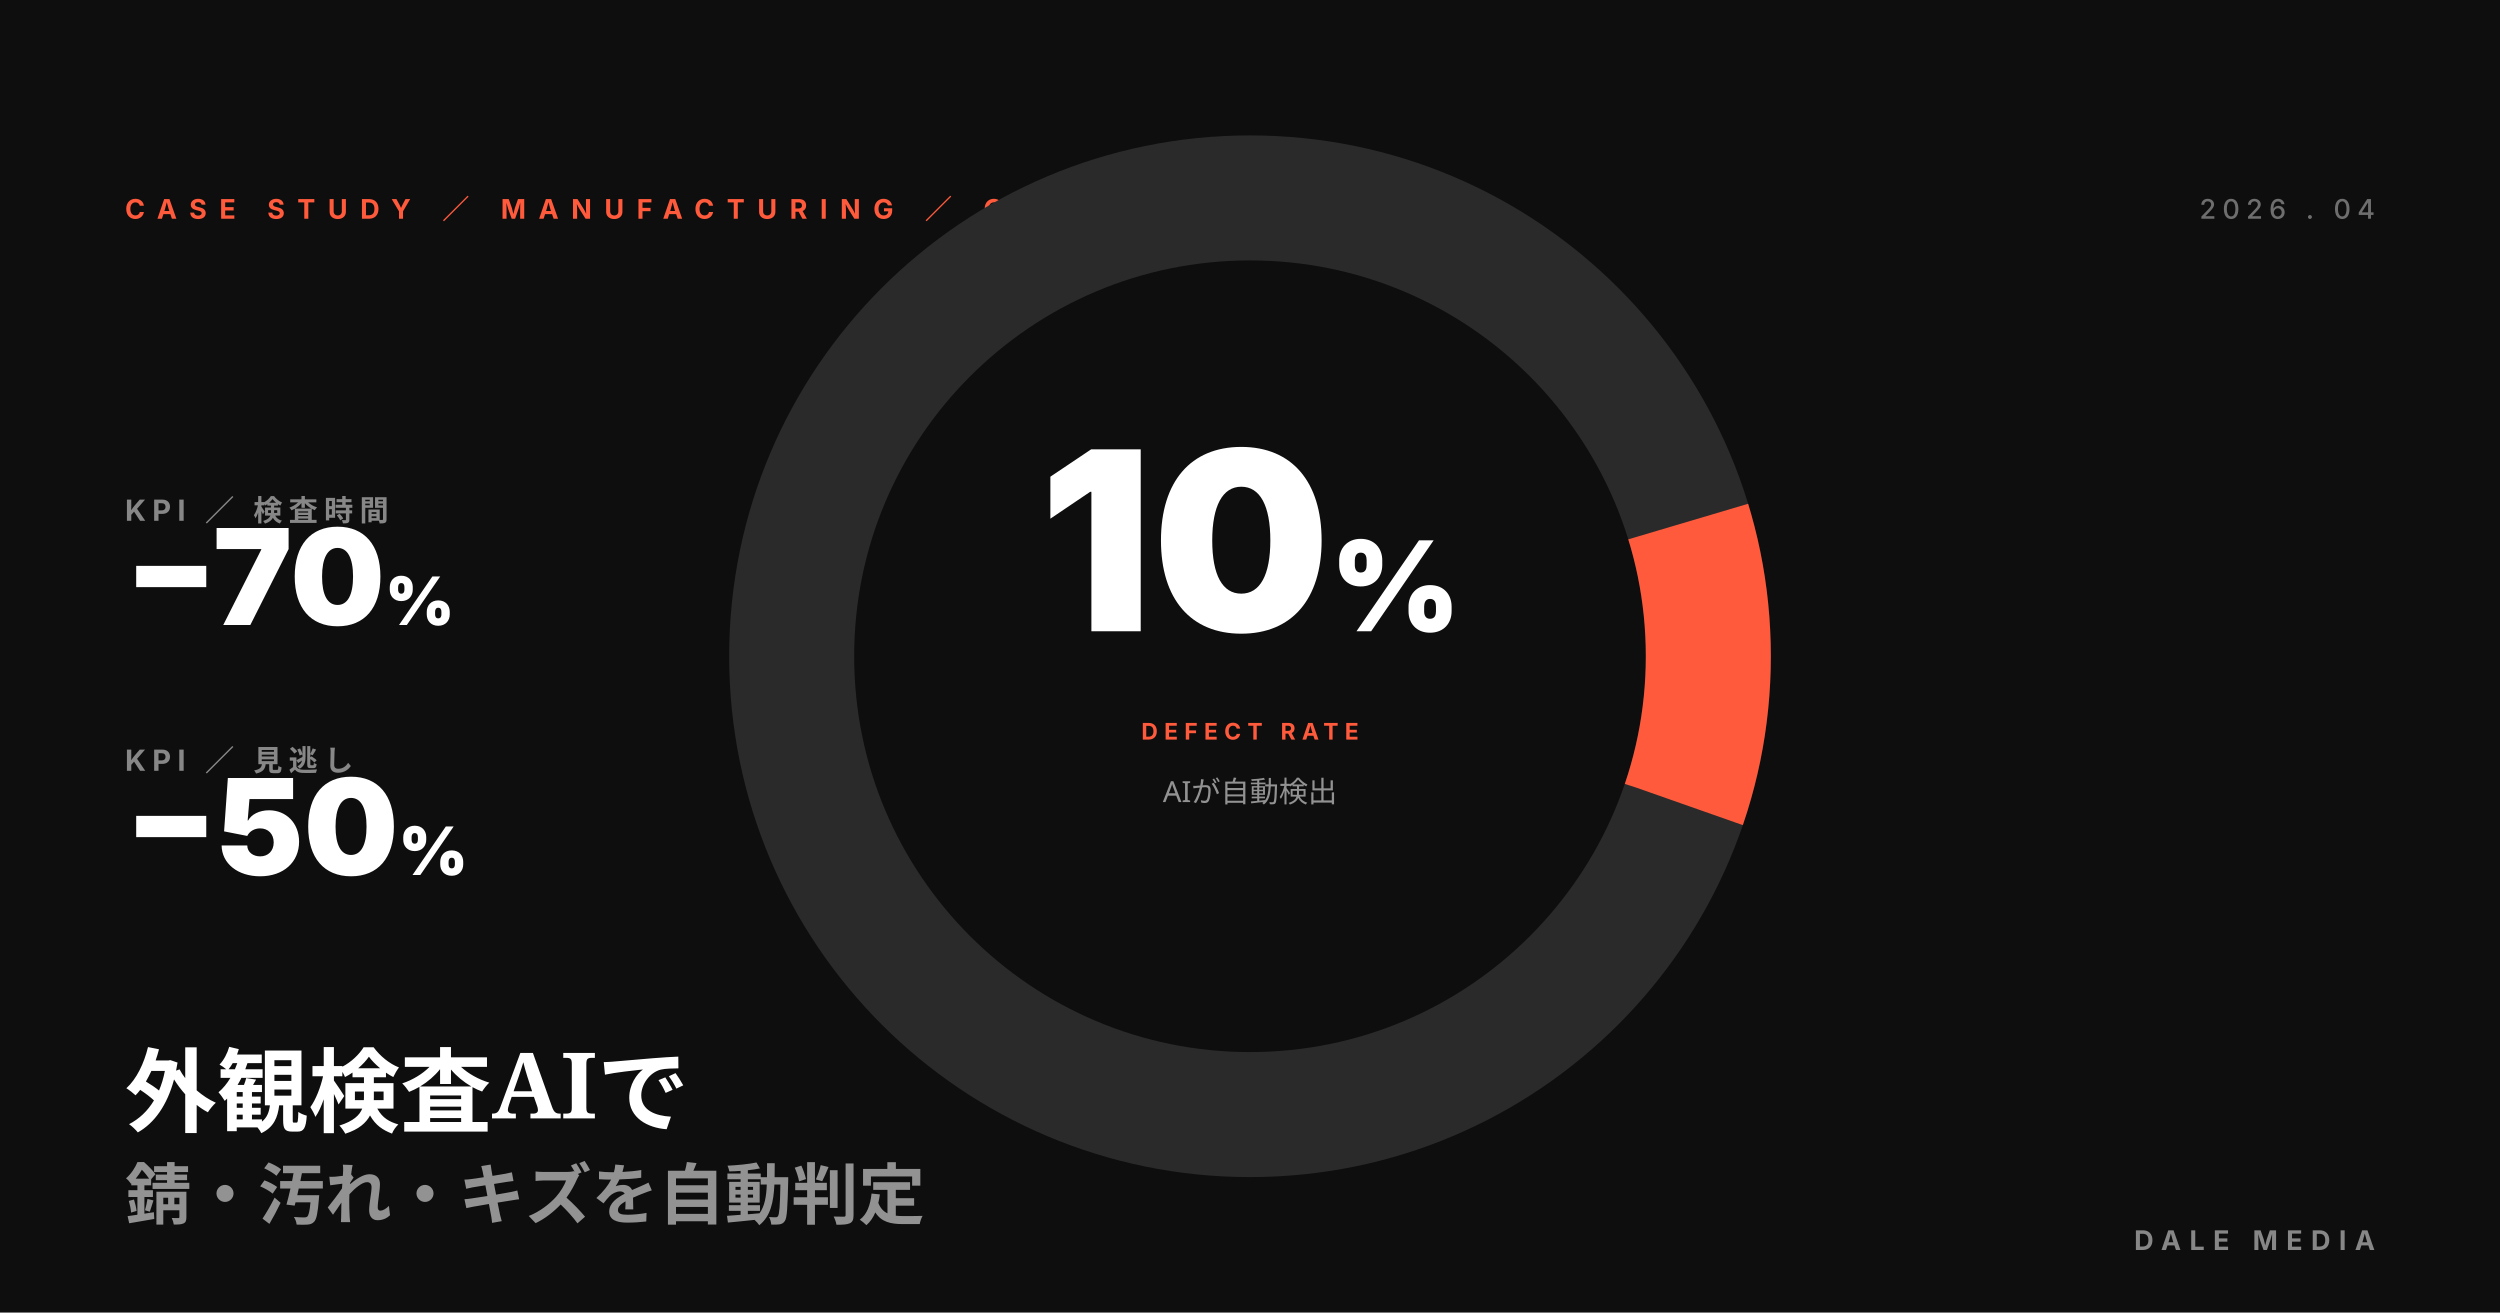
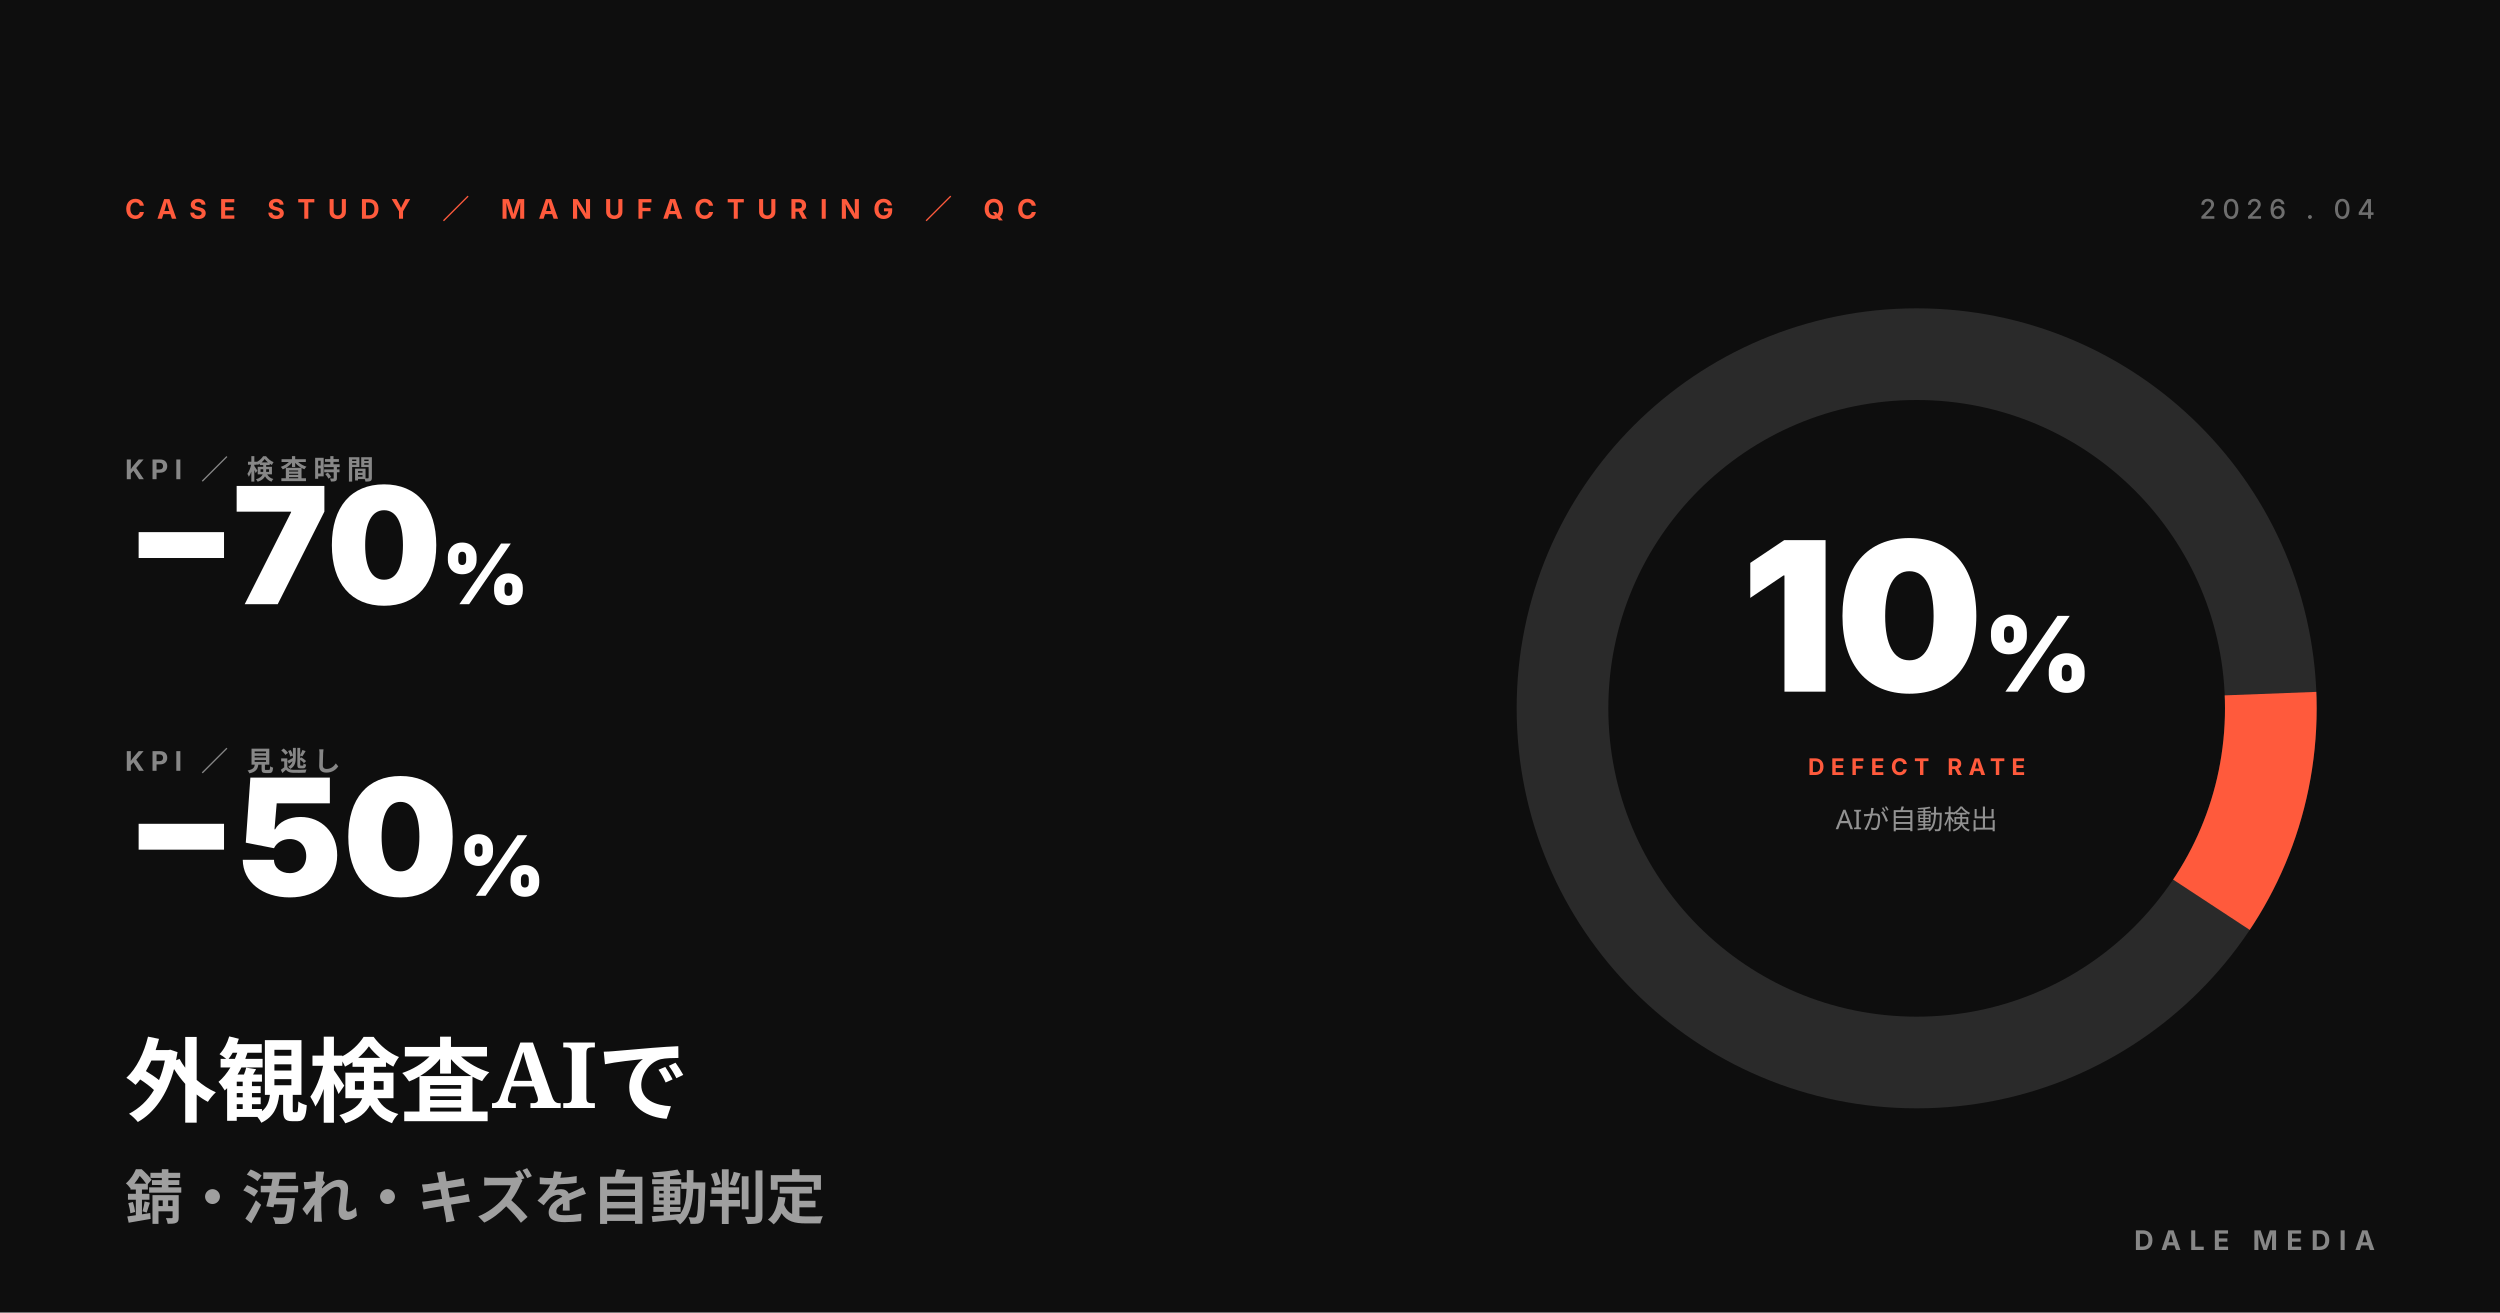
<svg xmlns="http://www.w3.org/2000/svg" viewBox="0 0 1200 630" preserveAspectRatio="xMidYMid slice">
  <rect width="1200" height="630" fill="#0e0e0e" />
  <text x="60" y="105" font-family="Inter, 'Noto Sans JP', sans-serif" font-size="13" font-weight="700" fill="#ff5a3c" letter-spacing="6">CASE STUDY ／ MANUFACTURING ／ QC</text>
  <text x="1140" y="105" font-family="Inter, sans-serif" font-size="13" font-weight="500" fill="rgba(255,255,255,0.4)" letter-spacing="3" text-anchor="end">2026 . 04</text>
-   <g transform="translate(600, 315)">
-     <circle cx="0" cy="0" r="220" fill="none" stroke="#2a2a2a" stroke-width="60" />
-     <circle cx="0" cy="0" r="220" fill="none" stroke="#ff5a3c" stroke-width="60" stroke-dasharray="138 1382" stroke-dashoffset="-280" transform="rotate(-90)" />
-     <circle cx="0" cy="0" r="160" fill="#0e0e0e" />
-     <text x="0" y="-12" font-family="Inter, sans-serif" font-size="120" font-weight="900" fill="#ffffff" text-anchor="middle">10<tspan font-size="60">%</tspan>
+   <g transform="translate(920, 340)">
+     <circle cx="0" cy="0" r="170" fill="none" stroke="#2a2a2a" stroke-width="44" />
+     <circle cx="0" cy="0" r="170" fill="none" stroke="#ff5a3c" stroke-width="44" stroke-dasharray="107 1068" stroke-dashoffset="-260" transform="rotate(-90)" />
+     <text x="0" y="-8" font-family="Inter, sans-serif" font-size="100" font-weight="900" fill="#ffffff" text-anchor="middle">10<tspan font-size="50">%</tspan>
    </text>
-     <text x="0" y="40" font-family="Inter, sans-serif" font-size="11" font-weight="700" fill="#ff5a3c" text-anchor="middle" letter-spacing="3">DEFECT RATE</text>
-     <text x="0" y="70" font-family="'Noto Sans JP', sans-serif" font-size="14" font-weight="500" fill="rgba(255,255,255,0.55)" text-anchor="middle">AIが自動検出</text>
+     <text x="0" y="32" font-family="Inter, sans-serif" font-size="11" font-weight="700" fill="#ff5a3c" text-anchor="middle" letter-spacing="3">DEFECT RATE</text>
+     <text x="0" y="58" font-family="'Noto Sans JP', sans-serif" font-size="13" font-weight="500" fill="rgba(255,255,255,0.55)" text-anchor="middle">AIが自動検出</text>
  </g>
-   <g transform="translate(60, 250)">
-     <text x="0" y="0" font-family="Inter, sans-serif" font-size="14" font-weight="700" fill="rgba(255,255,255,0.5)" letter-spacing="3">KPI ／ 検査時間</text>
-     <text x="0" y="50" font-family="Inter, sans-serif" font-size="64" font-weight="900" fill="#ffffff">−70<tspan font-size="32">%</tspan>
+   <g transform="translate(60, 230)">
+     <text x="0" y="0" font-family="Inter, sans-serif" font-size="13" font-weight="700" fill="rgba(255,255,255,0.5)" letter-spacing="3">KPI ／ 検査時間</text>
+     <text x="0" y="60" font-family="Inter, sans-serif" font-size="78" font-weight="900" fill="#ffffff">−70<tspan font-size="40">%</tspan>
    </text>
-     <text x="0" y="120" font-family="Inter, sans-serif" font-size="14" font-weight="700" fill="rgba(255,255,255,0.5)" letter-spacing="3">KPI ／ 見逃し</text>
-     <text x="0" y="170" font-family="Inter, sans-serif" font-size="64" font-weight="900" fill="#ffffff">−50<tspan font-size="32">%</tspan>
+     <text x="0" y="140" font-family="Inter, sans-serif" font-size="13" font-weight="700" fill="rgba(255,255,255,0.5)" letter-spacing="3">KPI ／ 見逃し</text>
+     <text x="0" y="200" font-family="Inter, sans-serif" font-size="78" font-weight="900" fill="#ffffff">−50<tspan font-size="40">%</tspan>
    </text>
  </g>
-   <text x="60" y="540" font-family="'Noto Serif JP', serif" font-size="44" font-weight="900" fill="#ffffff">外観検査AIで</text>
-   <text x="60" y="585" font-family="'Noto Serif JP', serif" font-size="32" font-weight="700" fill="rgba(255,255,255,0.55)">錆・汚れ・キズを自動判定</text>
+   <text x="60" y="535" font-family="'Noto Serif JP', serif" font-size="44" font-weight="900" fill="#ffffff">外観検査AIで</text>
+   <text x="60" y="585" font-family="'Noto Serif JP', serif" font-size="28" font-weight="700" fill="rgba(255,255,255,0.6)">錆・汚れ・キズを自動判定</text>
  <text x="1140" y="600" font-family="Inter, sans-serif" font-size="13" font-weight="700" fill="rgba(255,255,255,0.5)" letter-spacing="4" text-anchor="end">DALE MEDIA</text>
</svg>
